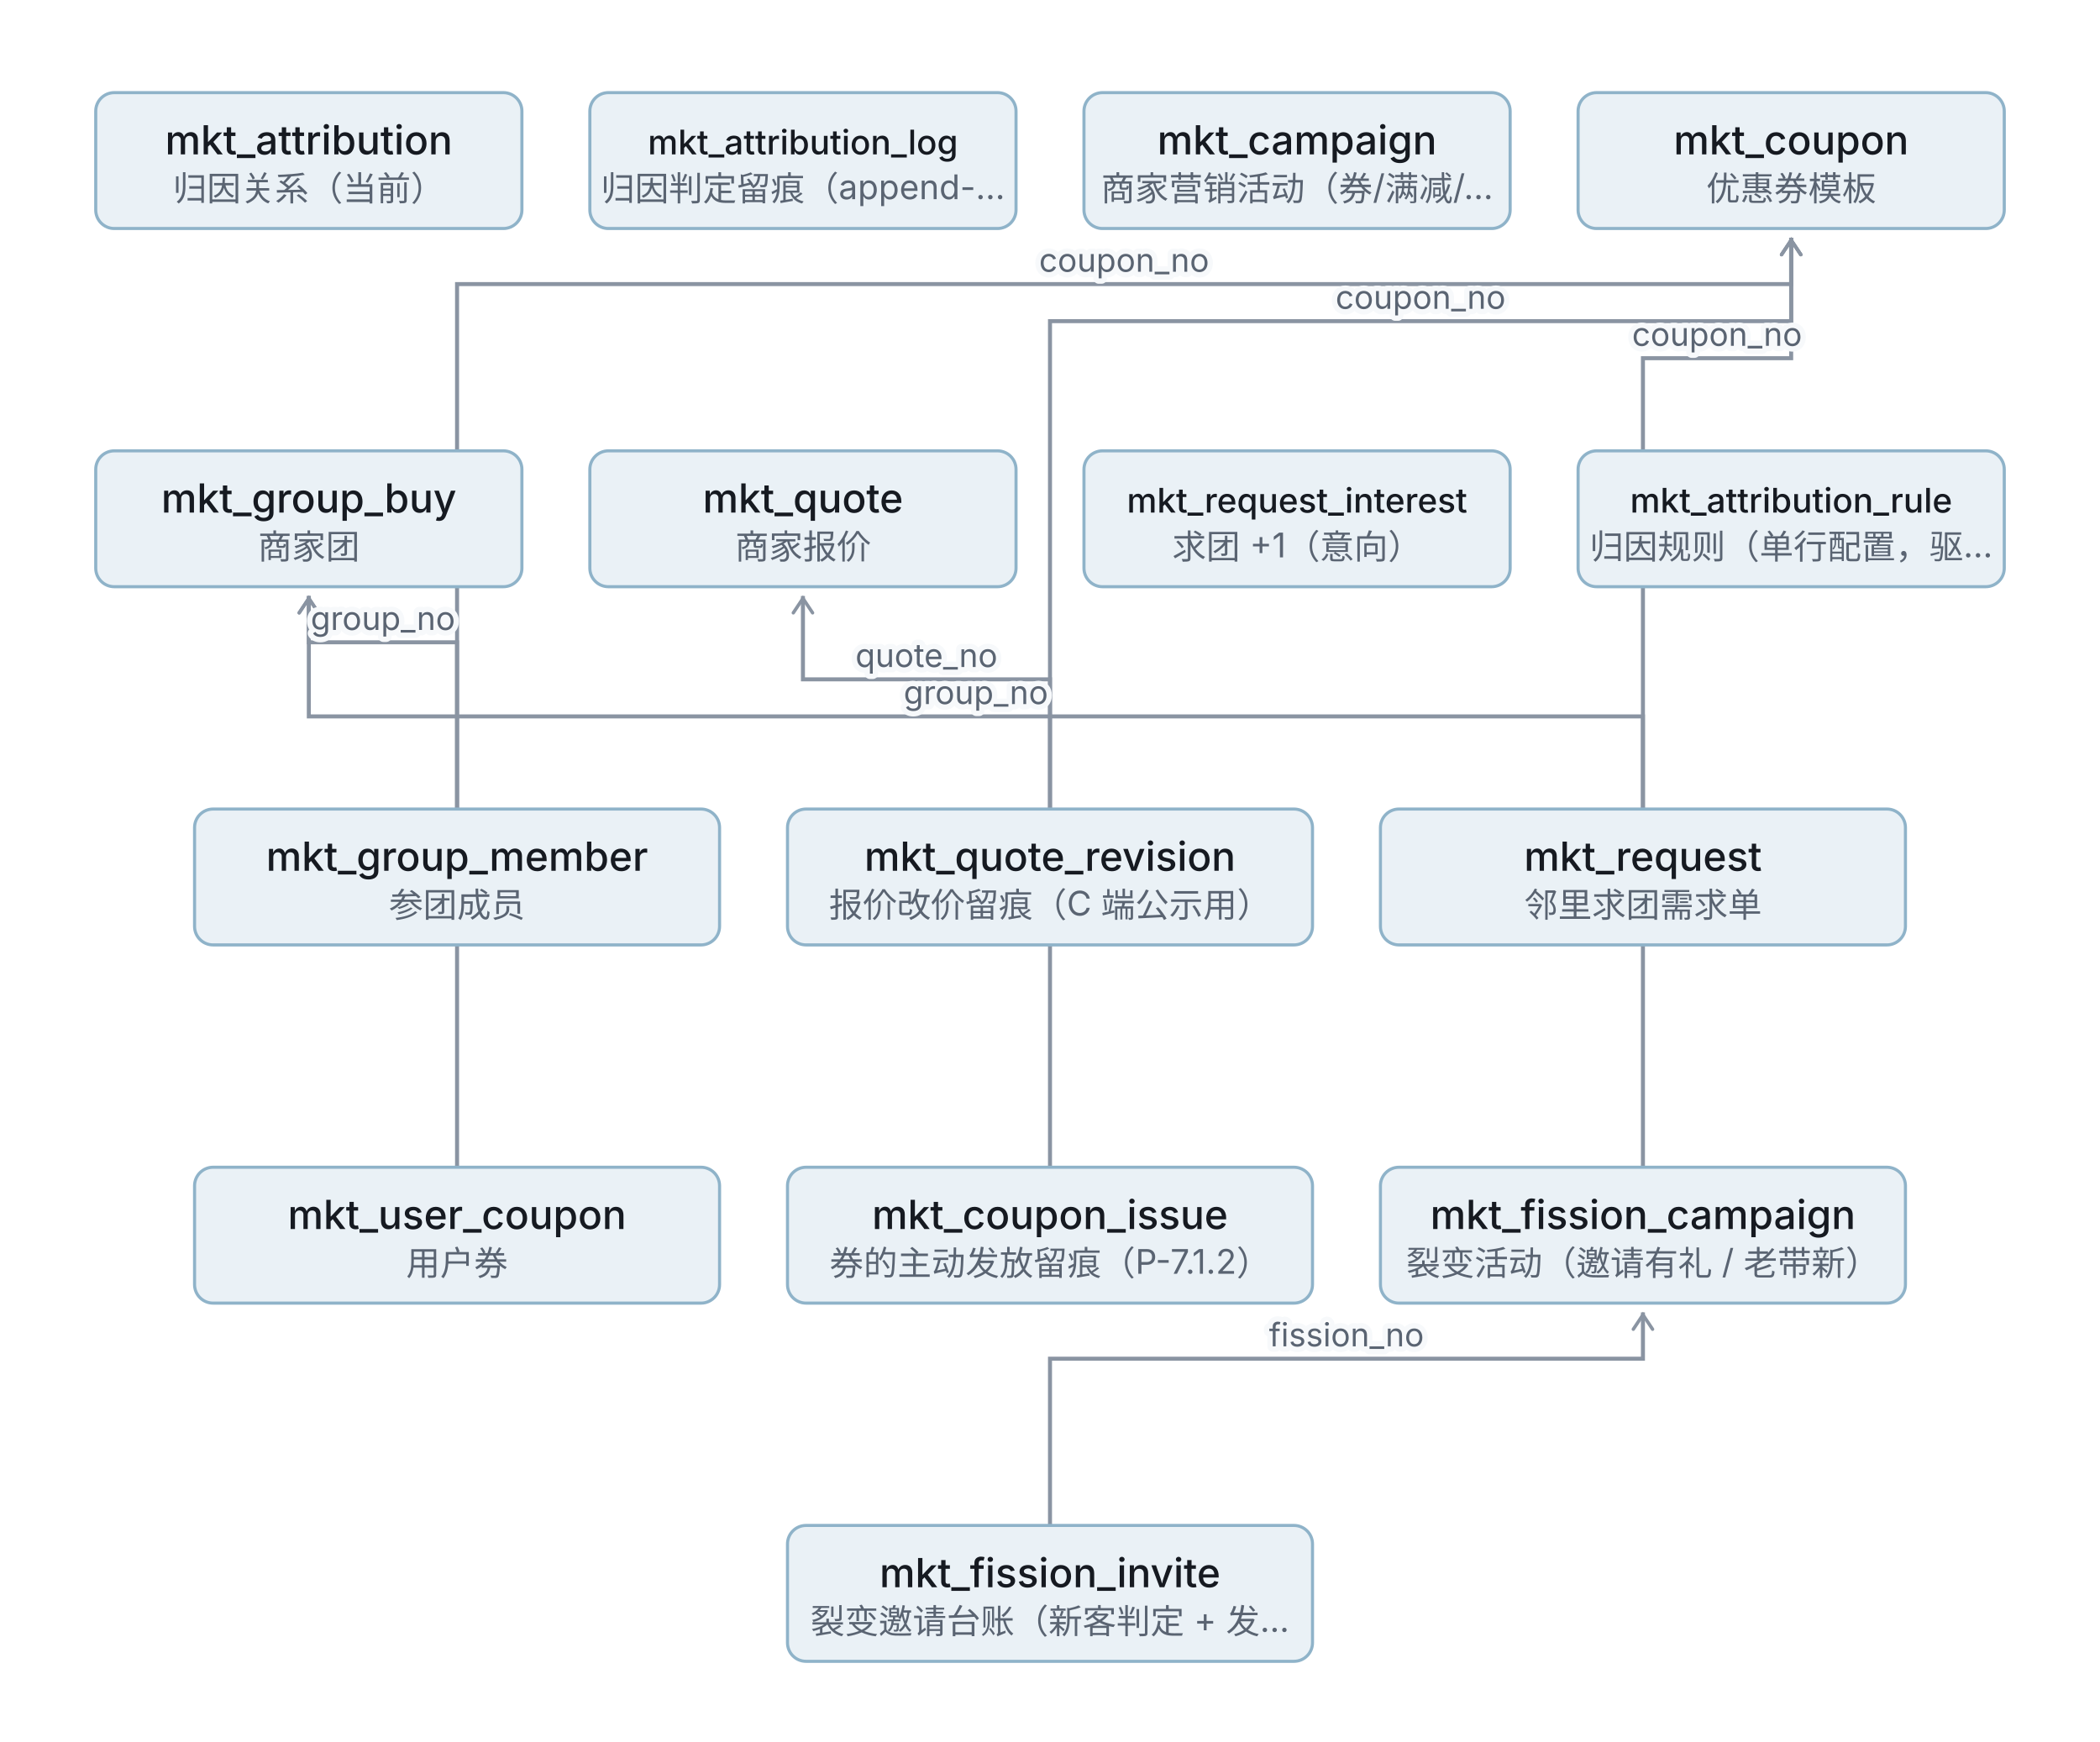
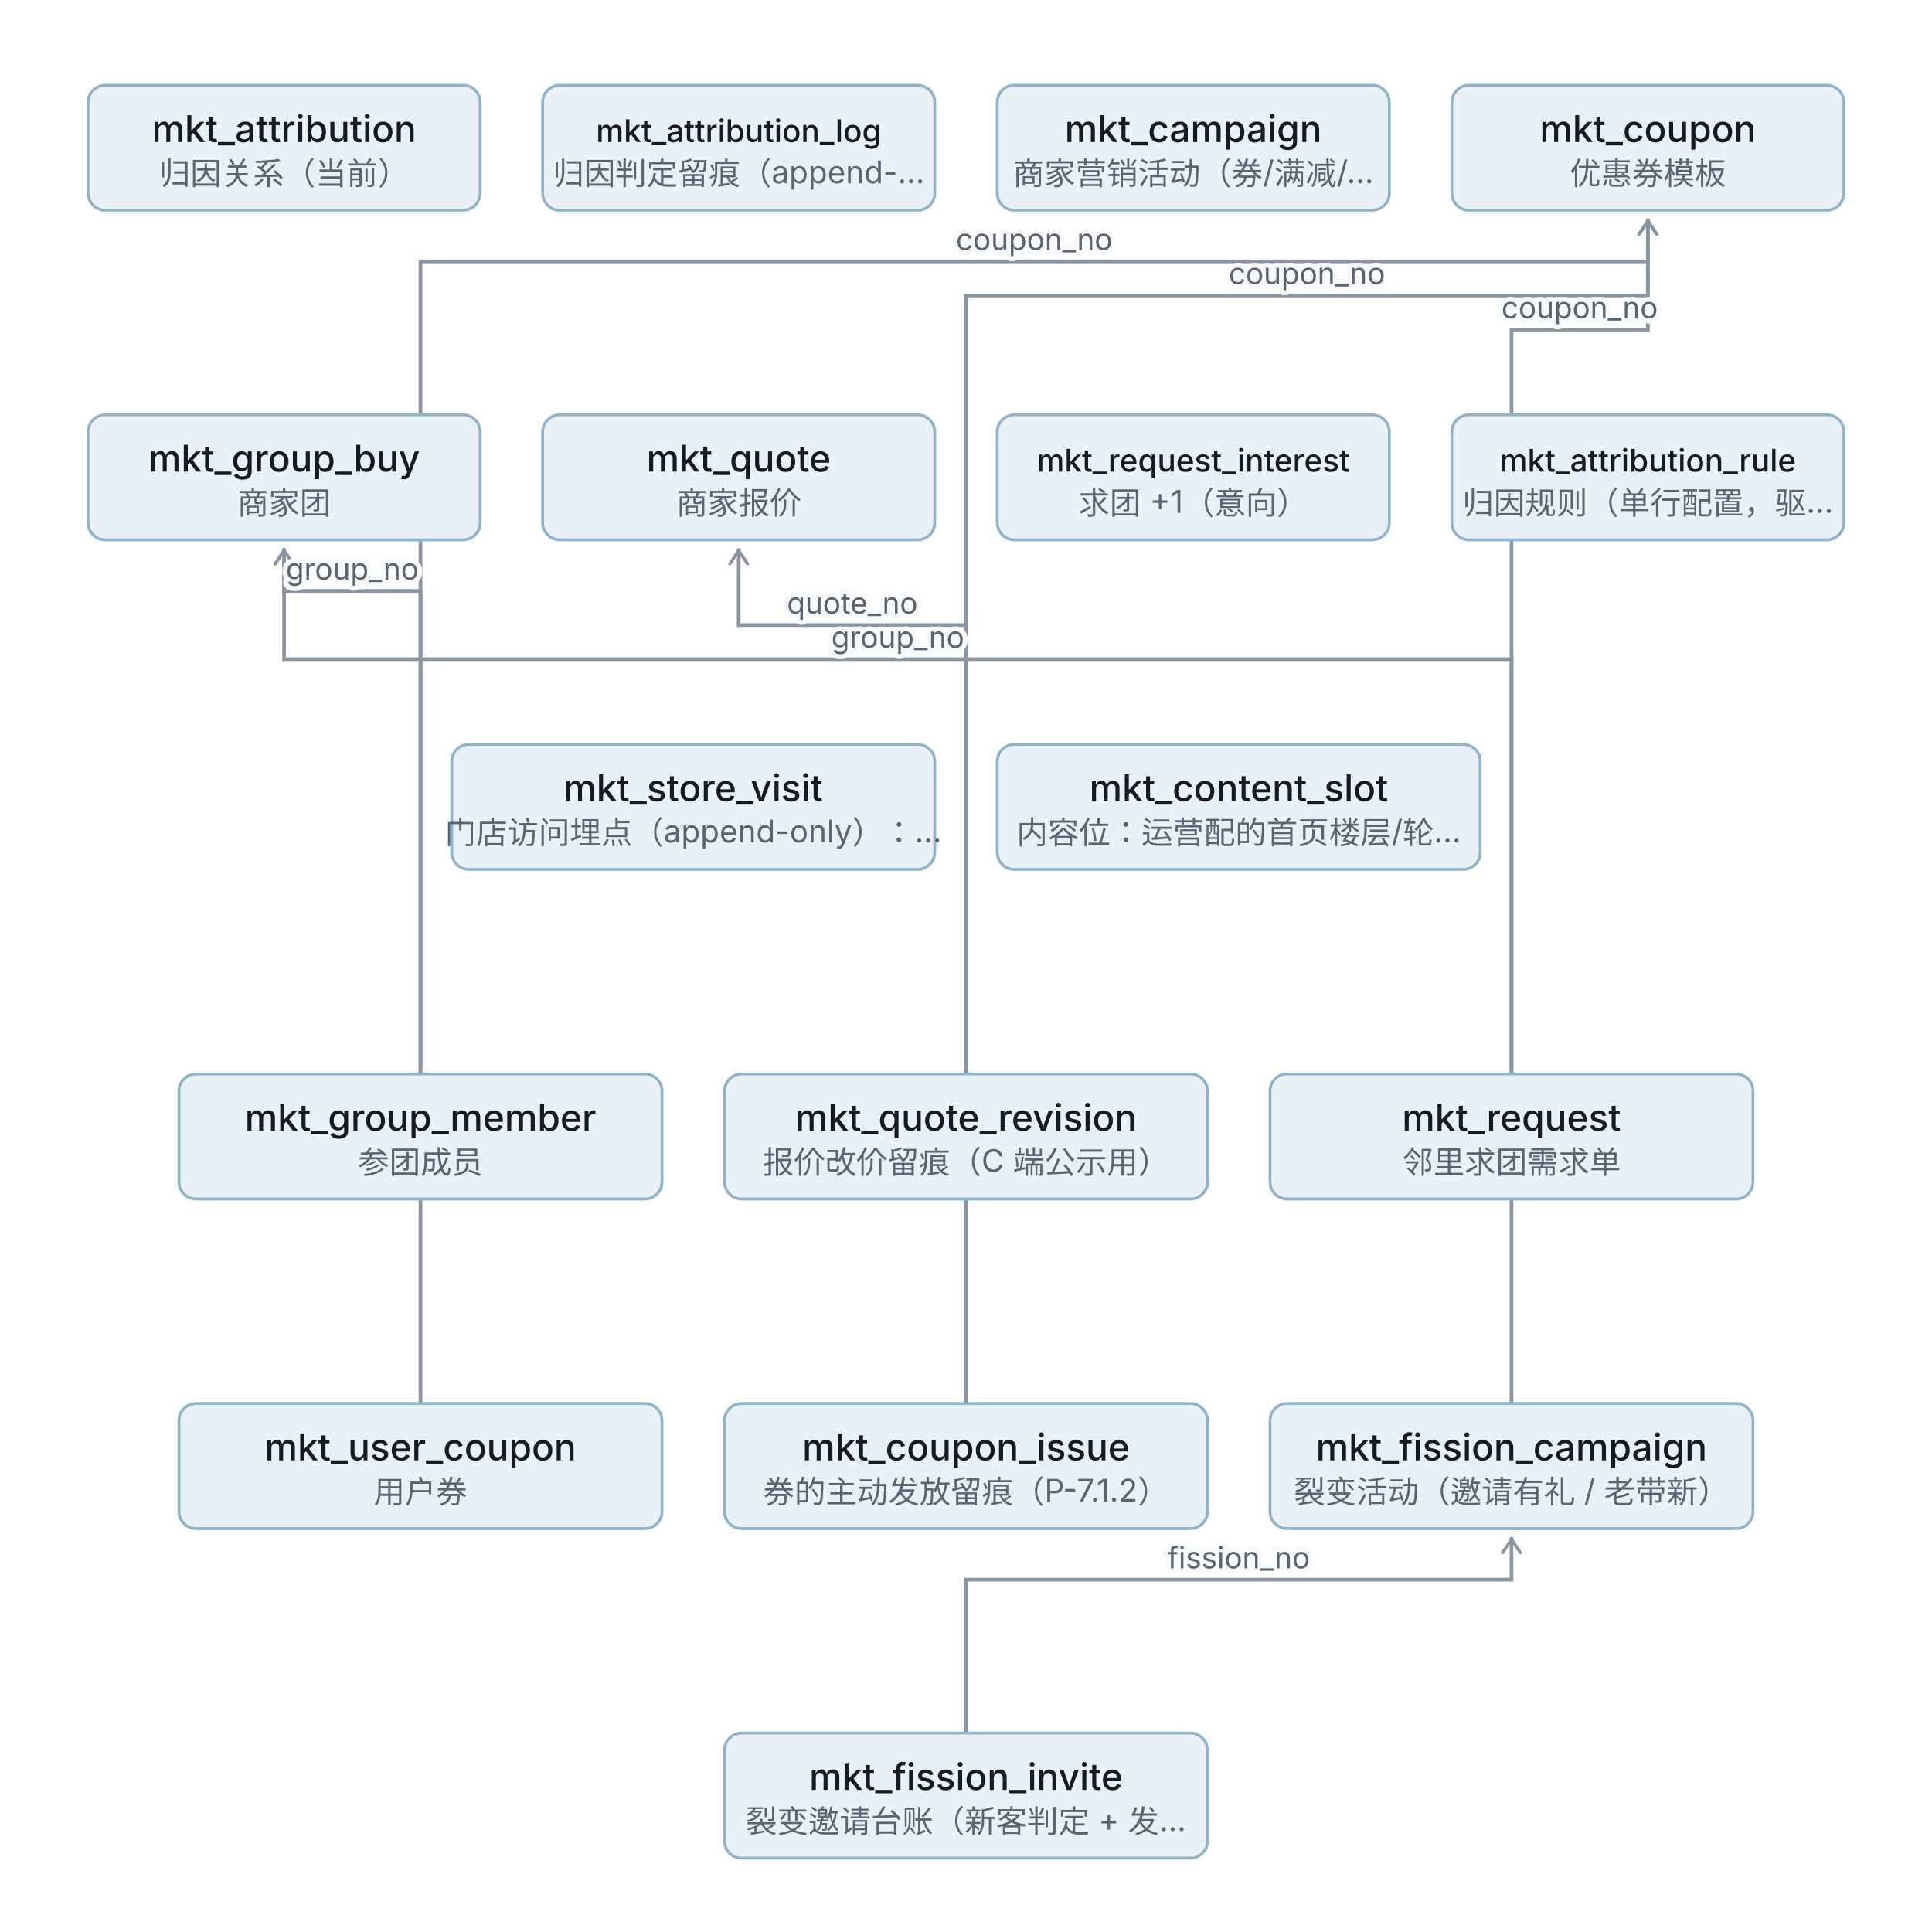
- <svg xmlns="http://www.w3.org/2000/svg" width="680" height="564" viewBox="0 0 680 564" role="img" font-family="system-ui,-apple-system,'PingFang SC',sans-serif">
+ <svg xmlns="http://www.w3.org/2000/svg" width="680" height="680" viewBox="0 0 680 680" role="img" font-family="system-ui,-apple-system,'PingFang SC',sans-serif">
  <defs>
    <marker id="a" viewBox="0 0 10 10" refX="9" refY="5" markerWidth="6" markerHeight="6" orient="auto-start-reverse">
      <path d="M2 1L8 5L2 9" fill="none" stroke="#8A94A2" stroke-width="1.4" stroke-linecap="round" />
    </marker>
    <style>.n{font-weight:500;fill:#161A21}.s{font-size:11px;fill:#5A6472}
.l{font-size:10.5px;fill:#5A6472;paint-order:stroke;stroke:#F7F9FB;stroke-width:3.5;stroke-linejoin:round}.b{font-size:11px;fill:#5A6472;letter-spacing:.1em}
.ar{stroke:#8A94A2;stroke-width:1.3;fill:none}</style>
  </defs>
-   <path class="ar" d="M148 262 L148 208 L100 208 L100 193" marker-end="url(#a)" />
-   <path class="ar" d="M340 262 L340 220 L260 220 L260 193" marker-end="url(#a)" />
-   <path class="ar" d="M532 262 L532 232 L100 232 L100 193" marker-end="url(#a)" />
-   <path class="ar" d="M148 378 L148 92 L580 92 L580 77" marker-end="url(#a)" />
-   <path class="ar" d="M340 378 L340 104 L580 104 L580 77" marker-end="url(#a)" />
-   <path class="ar" d="M532 378 L532 116 L580 116 L580 77" marker-end="url(#a)" />
-   <path class="ar" d="M340 494 L340 440 L532 440 L532 425" marker-end="url(#a)" />
+   <path class="ar" d="M148 378 L148 208 L100 208 L100 193" marker-end="url(#a)" />
+   <path class="ar" d="M340 378 L340 220 L260 220 L260 193" marker-end="url(#a)" />
+   <path class="ar" d="M532 378 L532 232 L100 232 L100 193" marker-end="url(#a)" />
+   <path class="ar" d="M148 494 L148 92 L580 92 L580 77" marker-end="url(#a)" />
+   <path class="ar" d="M340 494 L340 104 L580 104 L580 77" marker-end="url(#a)" />
+   <path class="ar" d="M532 494 L532 116 L580 116 L580 77" marker-end="url(#a)" />
+   <path class="ar" d="M340 610 L340 556 L532 556 L532 541" marker-end="url(#a)" />
  <rect x="31" y="30" width="138" height="44" rx="6" fill="#EAF1F6" stroke="#8FB3C9" />
  <text class="n" x="100" y="50" text-anchor="middle" font-size="13">mkt_attribution</text>
  <text class="s" x="100" y="65" text-anchor="middle">归因关系（当前）</text>
  <rect x="191" y="30" width="138" height="44" rx="6" fill="#EAF1F6" stroke="#8FB3C9" />
  <text class="n" x="260" y="50" text-anchor="middle" font-size="11">mkt_attribution_log</text>
  <text class="s" x="260" y="65" text-anchor="middle">归因判定留痕（append-…</text>
  <rect x="351" y="30" width="138" height="44" rx="6" fill="#EAF1F6" stroke="#8FB3C9" />
  <text class="n" x="420" y="50" text-anchor="middle" font-size="13">mkt_campaign</text>
  <text class="s" x="420" y="65" text-anchor="middle">商家营销活动（券/满减/…</text>
  <rect x="511" y="30" width="138" height="44" rx="6" fill="#EAF1F6" stroke="#8FB3C9" />
  <text class="n" x="580" y="50" text-anchor="middle" font-size="13">mkt_coupon</text>
  <text class="s" x="580" y="65" text-anchor="middle">优惠券模板</text>
  <rect x="31" y="146" width="138" height="44" rx="6" fill="#EAF1F6" stroke="#8FB3C9" />
  <text class="n" x="100" y="166" text-anchor="middle" font-size="13">mkt_group_buy</text>
  <text class="s" x="100" y="181" text-anchor="middle">商家团</text>
  <rect x="191" y="146" width="138" height="44" rx="6" fill="#EAF1F6" stroke="#8FB3C9" />
  <text class="n" x="260" y="166" text-anchor="middle" font-size="13">mkt_quote</text>
  <text class="s" x="260" y="181" text-anchor="middle">商家报价</text>
  <rect x="351" y="146" width="138" height="44" rx="6" fill="#EAF1F6" stroke="#8FB3C9" />
  <text class="n" x="420" y="166" text-anchor="middle" font-size="11">mkt_request_interest</text>
  <text class="s" x="420" y="181" text-anchor="middle">求团 +1（意向）</text>
  <rect x="511" y="146" width="138" height="44" rx="6" fill="#EAF1F6" stroke="#8FB3C9" />
  <text class="n" x="580" y="166" text-anchor="middle" font-size="11">mkt_attribution_rule</text>
  <text class="s" x="580" y="181" text-anchor="middle">归因规则（单行配置，驱…</text>
-   <rect x="63" y="262" width="170" height="44" rx="6" fill="#EAF1F6" stroke="#8FB3C9" />
-   <text class="n" x="148" y="282" text-anchor="middle" font-size="13">mkt_group_member</text>
-   <text class="s" x="148" y="297" text-anchor="middle">参团成员</text>
-   <rect x="255" y="262" width="170" height="44" rx="6" fill="#EAF1F6" stroke="#8FB3C9" />
-   <text class="n" x="340" y="282" text-anchor="middle" font-size="13">mkt_quote_revision</text>
-   <text class="s" x="340" y="297" text-anchor="middle">报价改价留痕（C 端公示用）</text>
-   <rect x="447" y="262" width="170" height="44" rx="6" fill="#EAF1F6" stroke="#8FB3C9" />
-   <text class="n" x="532" y="282" text-anchor="middle" font-size="13">mkt_request</text>
-   <text class="s" x="532" y="297" text-anchor="middle">邻里求团需求单</text>
+   <rect x="159" y="262" width="170" height="44" rx="6" fill="#EAF1F6" stroke="#8FB3C9" />
+   <text class="n" x="244" y="282" text-anchor="middle" font-size="13">mkt_store_visit</text>
+   <text class="s" x="244" y="297" text-anchor="middle">门店访问埋点（append-only）：…</text>
+   <rect x="351" y="262" width="170" height="44" rx="6" fill="#EAF1F6" stroke="#8FB3C9" />
+   <text class="n" x="436" y="282" text-anchor="middle" font-size="13">mkt_content_slot</text>
+   <text class="s" x="436" y="297" text-anchor="middle">内容位：运营配的首页楼层/轮…</text>
  <rect x="63" y="378" width="170" height="44" rx="6" fill="#EAF1F6" stroke="#8FB3C9" />
-   <text class="n" x="148" y="398" text-anchor="middle" font-size="13">mkt_user_coupon</text>
-   <text class="s" x="148" y="413" text-anchor="middle">用户券</text>
+   <text class="n" x="148" y="398" text-anchor="middle" font-size="13">mkt_group_member</text>
+   <text class="s" x="148" y="413" text-anchor="middle">参团成员</text>
  <rect x="255" y="378" width="170" height="44" rx="6" fill="#EAF1F6" stroke="#8FB3C9" />
-   <text class="n" x="340" y="398" text-anchor="middle" font-size="13">mkt_coupon_issue</text>
-   <text class="s" x="340" y="413" text-anchor="middle">券的主动发放留痕（P-7.1.2）</text>
+   <text class="n" x="340" y="398" text-anchor="middle" font-size="13">mkt_quote_revision</text>
+   <text class="s" x="340" y="413" text-anchor="middle">报价改价留痕（C 端公示用）</text>
  <rect x="447" y="378" width="170" height="44" rx="6" fill="#EAF1F6" stroke="#8FB3C9" />
-   <text class="n" x="532" y="398" text-anchor="middle" font-size="13">mkt_fission_campaign</text>
-   <text class="s" x="532" y="413" text-anchor="middle">裂变活动（邀请有礼 / 老带新）</text>
+   <text class="n" x="532" y="398" text-anchor="middle" font-size="13">mkt_request</text>
+   <text class="s" x="532" y="413" text-anchor="middle">邻里求团需求单</text>
+   <rect x="63" y="494" width="170" height="44" rx="6" fill="#EAF1F6" stroke="#8FB3C9" />
+   <text class="n" x="148" y="514" text-anchor="middle" font-size="13">mkt_user_coupon</text>
+   <text class="s" x="148" y="529" text-anchor="middle">用户券</text>
  <rect x="255" y="494" width="170" height="44" rx="6" fill="#EAF1F6" stroke="#8FB3C9" />
-   <text class="n" x="340" y="514" text-anchor="middle" font-size="13">mkt_fission_invite</text>
-   <text class="s" x="340" y="529" text-anchor="middle">裂变邀请台账（新客判定 + 发…</text>
+   <text class="n" x="340" y="514" text-anchor="middle" font-size="13">mkt_coupon_issue</text>
+   <text class="s" x="340" y="529" text-anchor="middle">券的主动发放留痕（P-7.1.2）</text>
+   <rect x="447" y="494" width="170" height="44" rx="6" fill="#EAF1F6" stroke="#8FB3C9" />
+   <text class="n" x="532" y="514" text-anchor="middle" font-size="13">mkt_fission_campaign</text>
+   <text class="s" x="532" y="529" text-anchor="middle">裂变活动（邀请有礼 / 老带新）</text>
+   <rect x="255" y="610" width="170" height="44" rx="6" fill="#EAF1F6" stroke="#8FB3C9" />
+   <text class="n" x="340" y="630" text-anchor="middle" font-size="13">mkt_fission_invite</text>
+   <text class="s" x="340" y="645" text-anchor="middle">裂变邀请台账（新客判定 + 发…</text>
  <text class="l" x="124" y="204" text-anchor="middle">group_no</text>
  <text class="l" x="300" y="216" text-anchor="middle">quote_no</text>
  <text class="l" x="316" y="228" text-anchor="middle">group_no</text>
  <text class="l" x="364" y="88" text-anchor="middle">coupon_no</text>
  <text class="l" x="460" y="100" text-anchor="middle">coupon_no</text>
  <text class="l" x="556" y="112" text-anchor="middle">coupon_no</text>
-   <text class="l" x="436" y="436" text-anchor="middle">fission_no</text>
+   <text class="l" x="436" y="552" text-anchor="middle">fission_no</text>
</svg>
